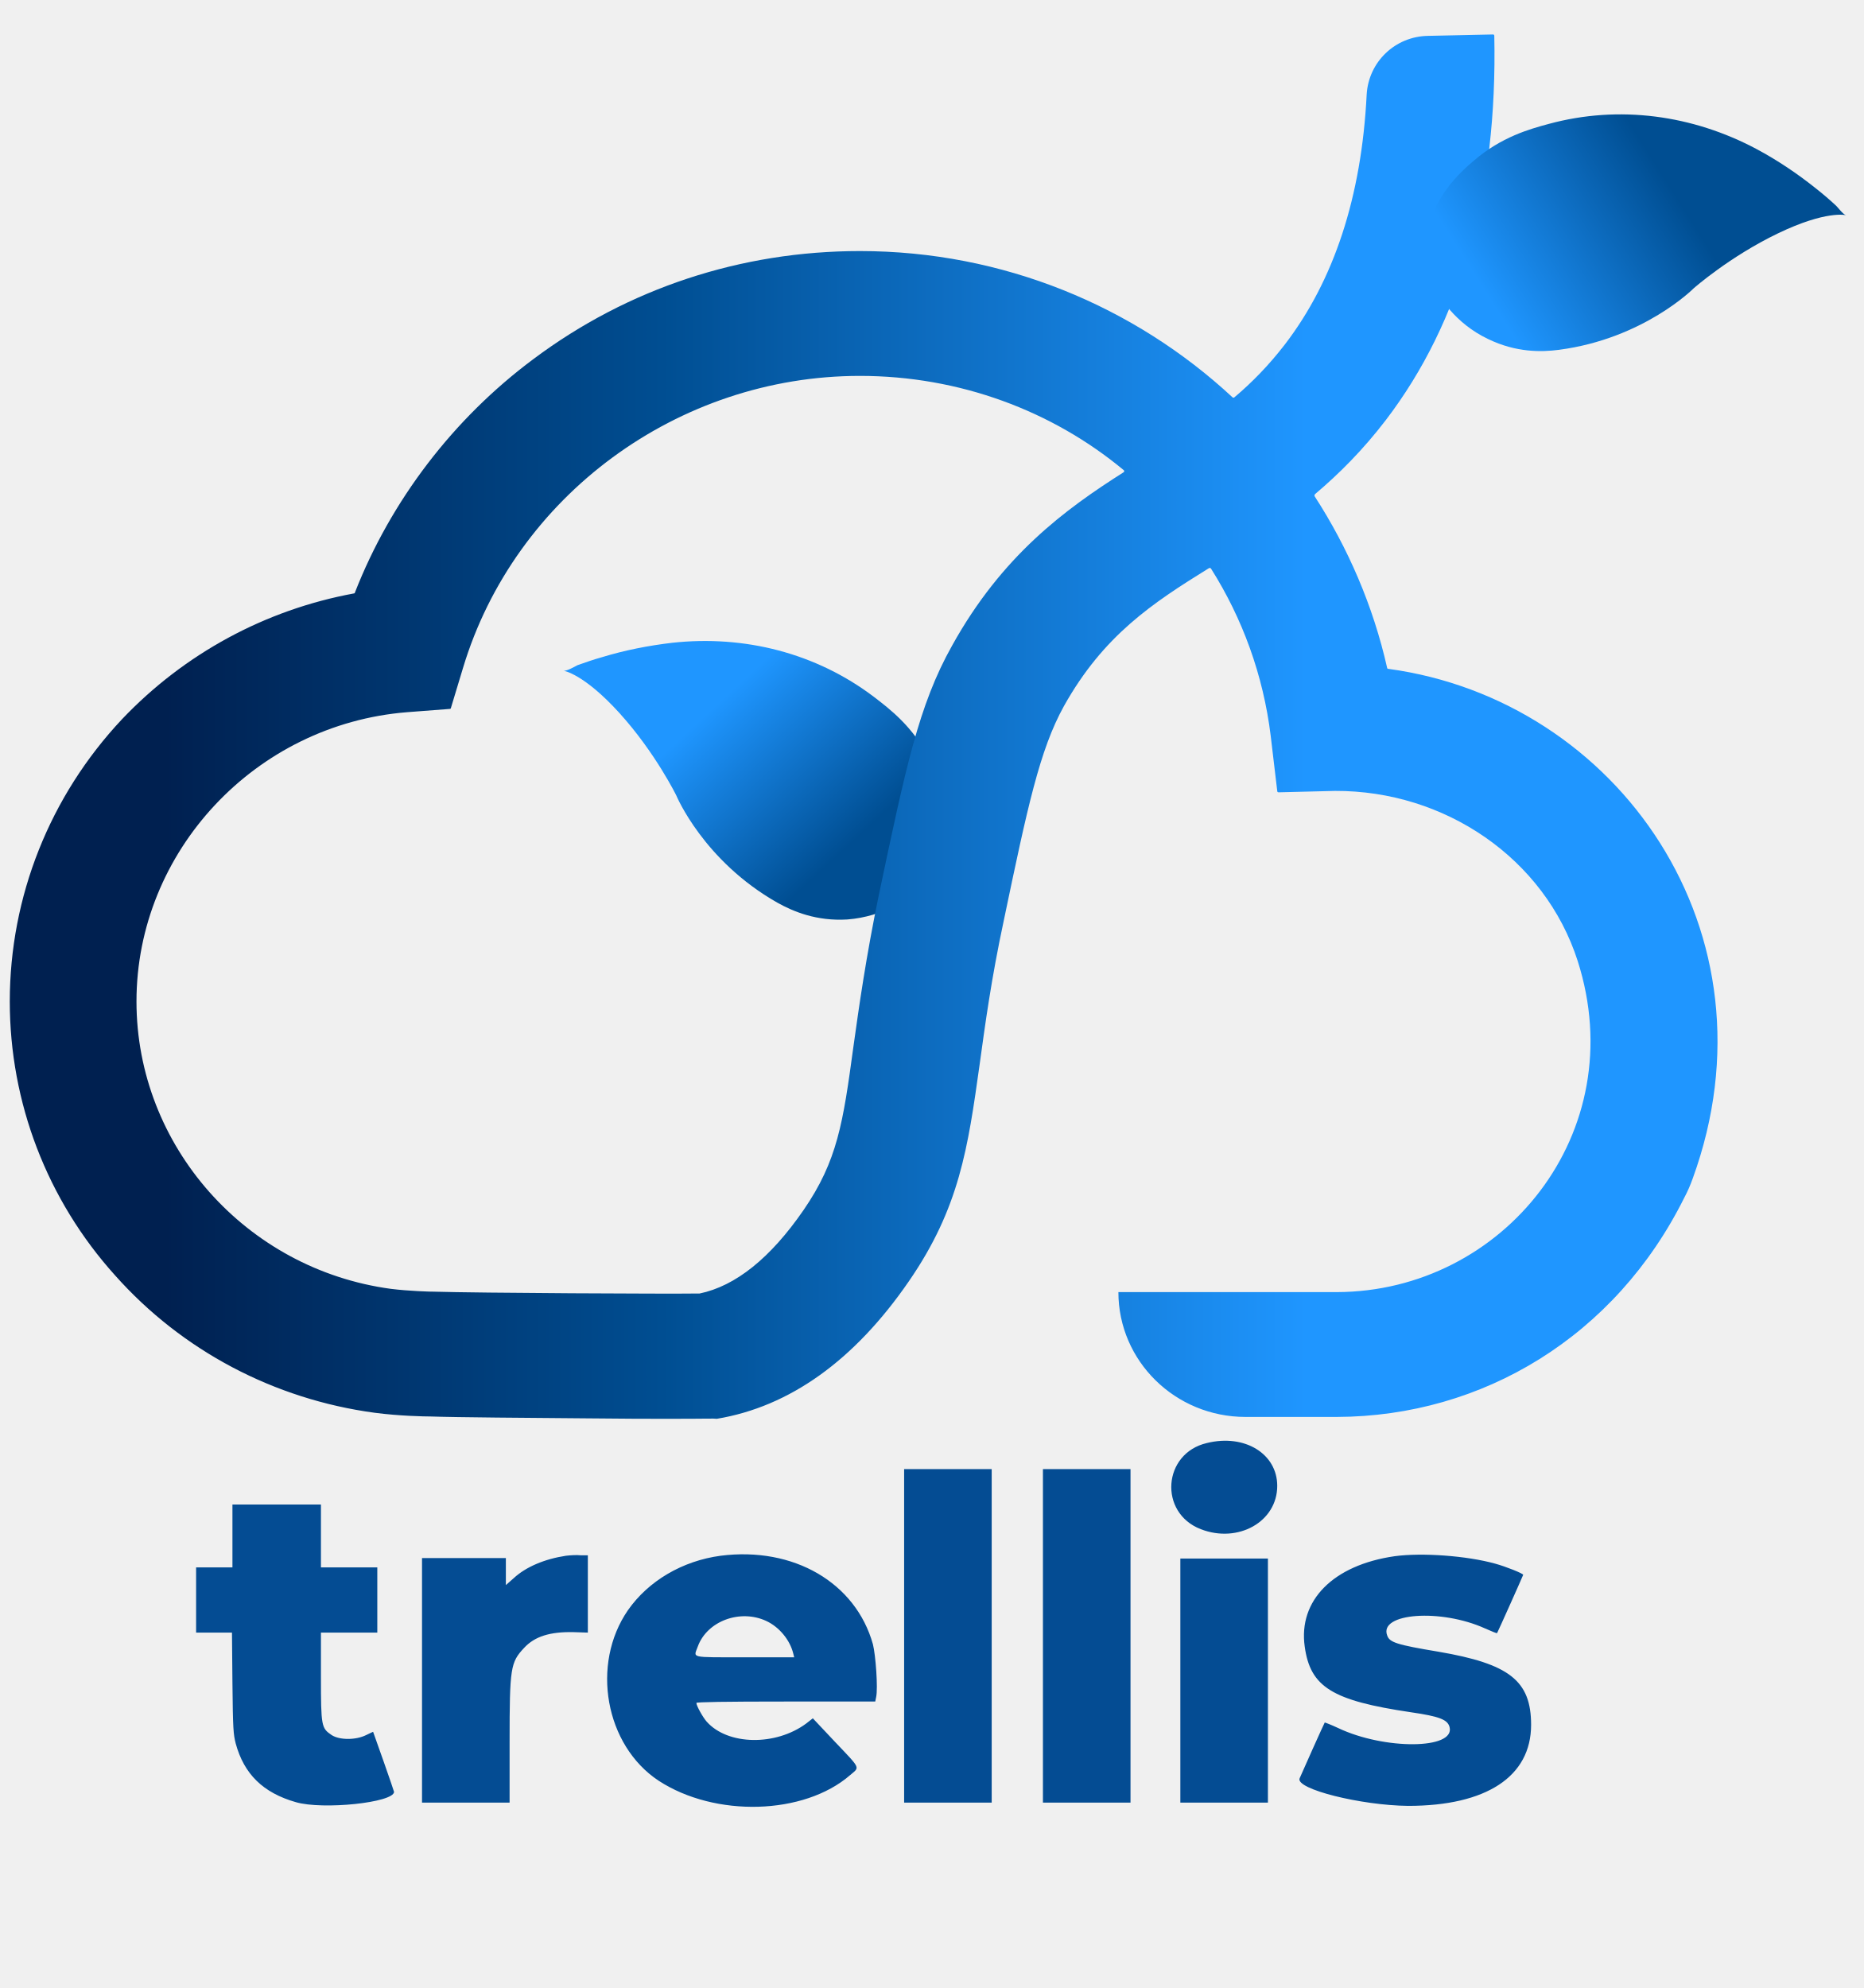
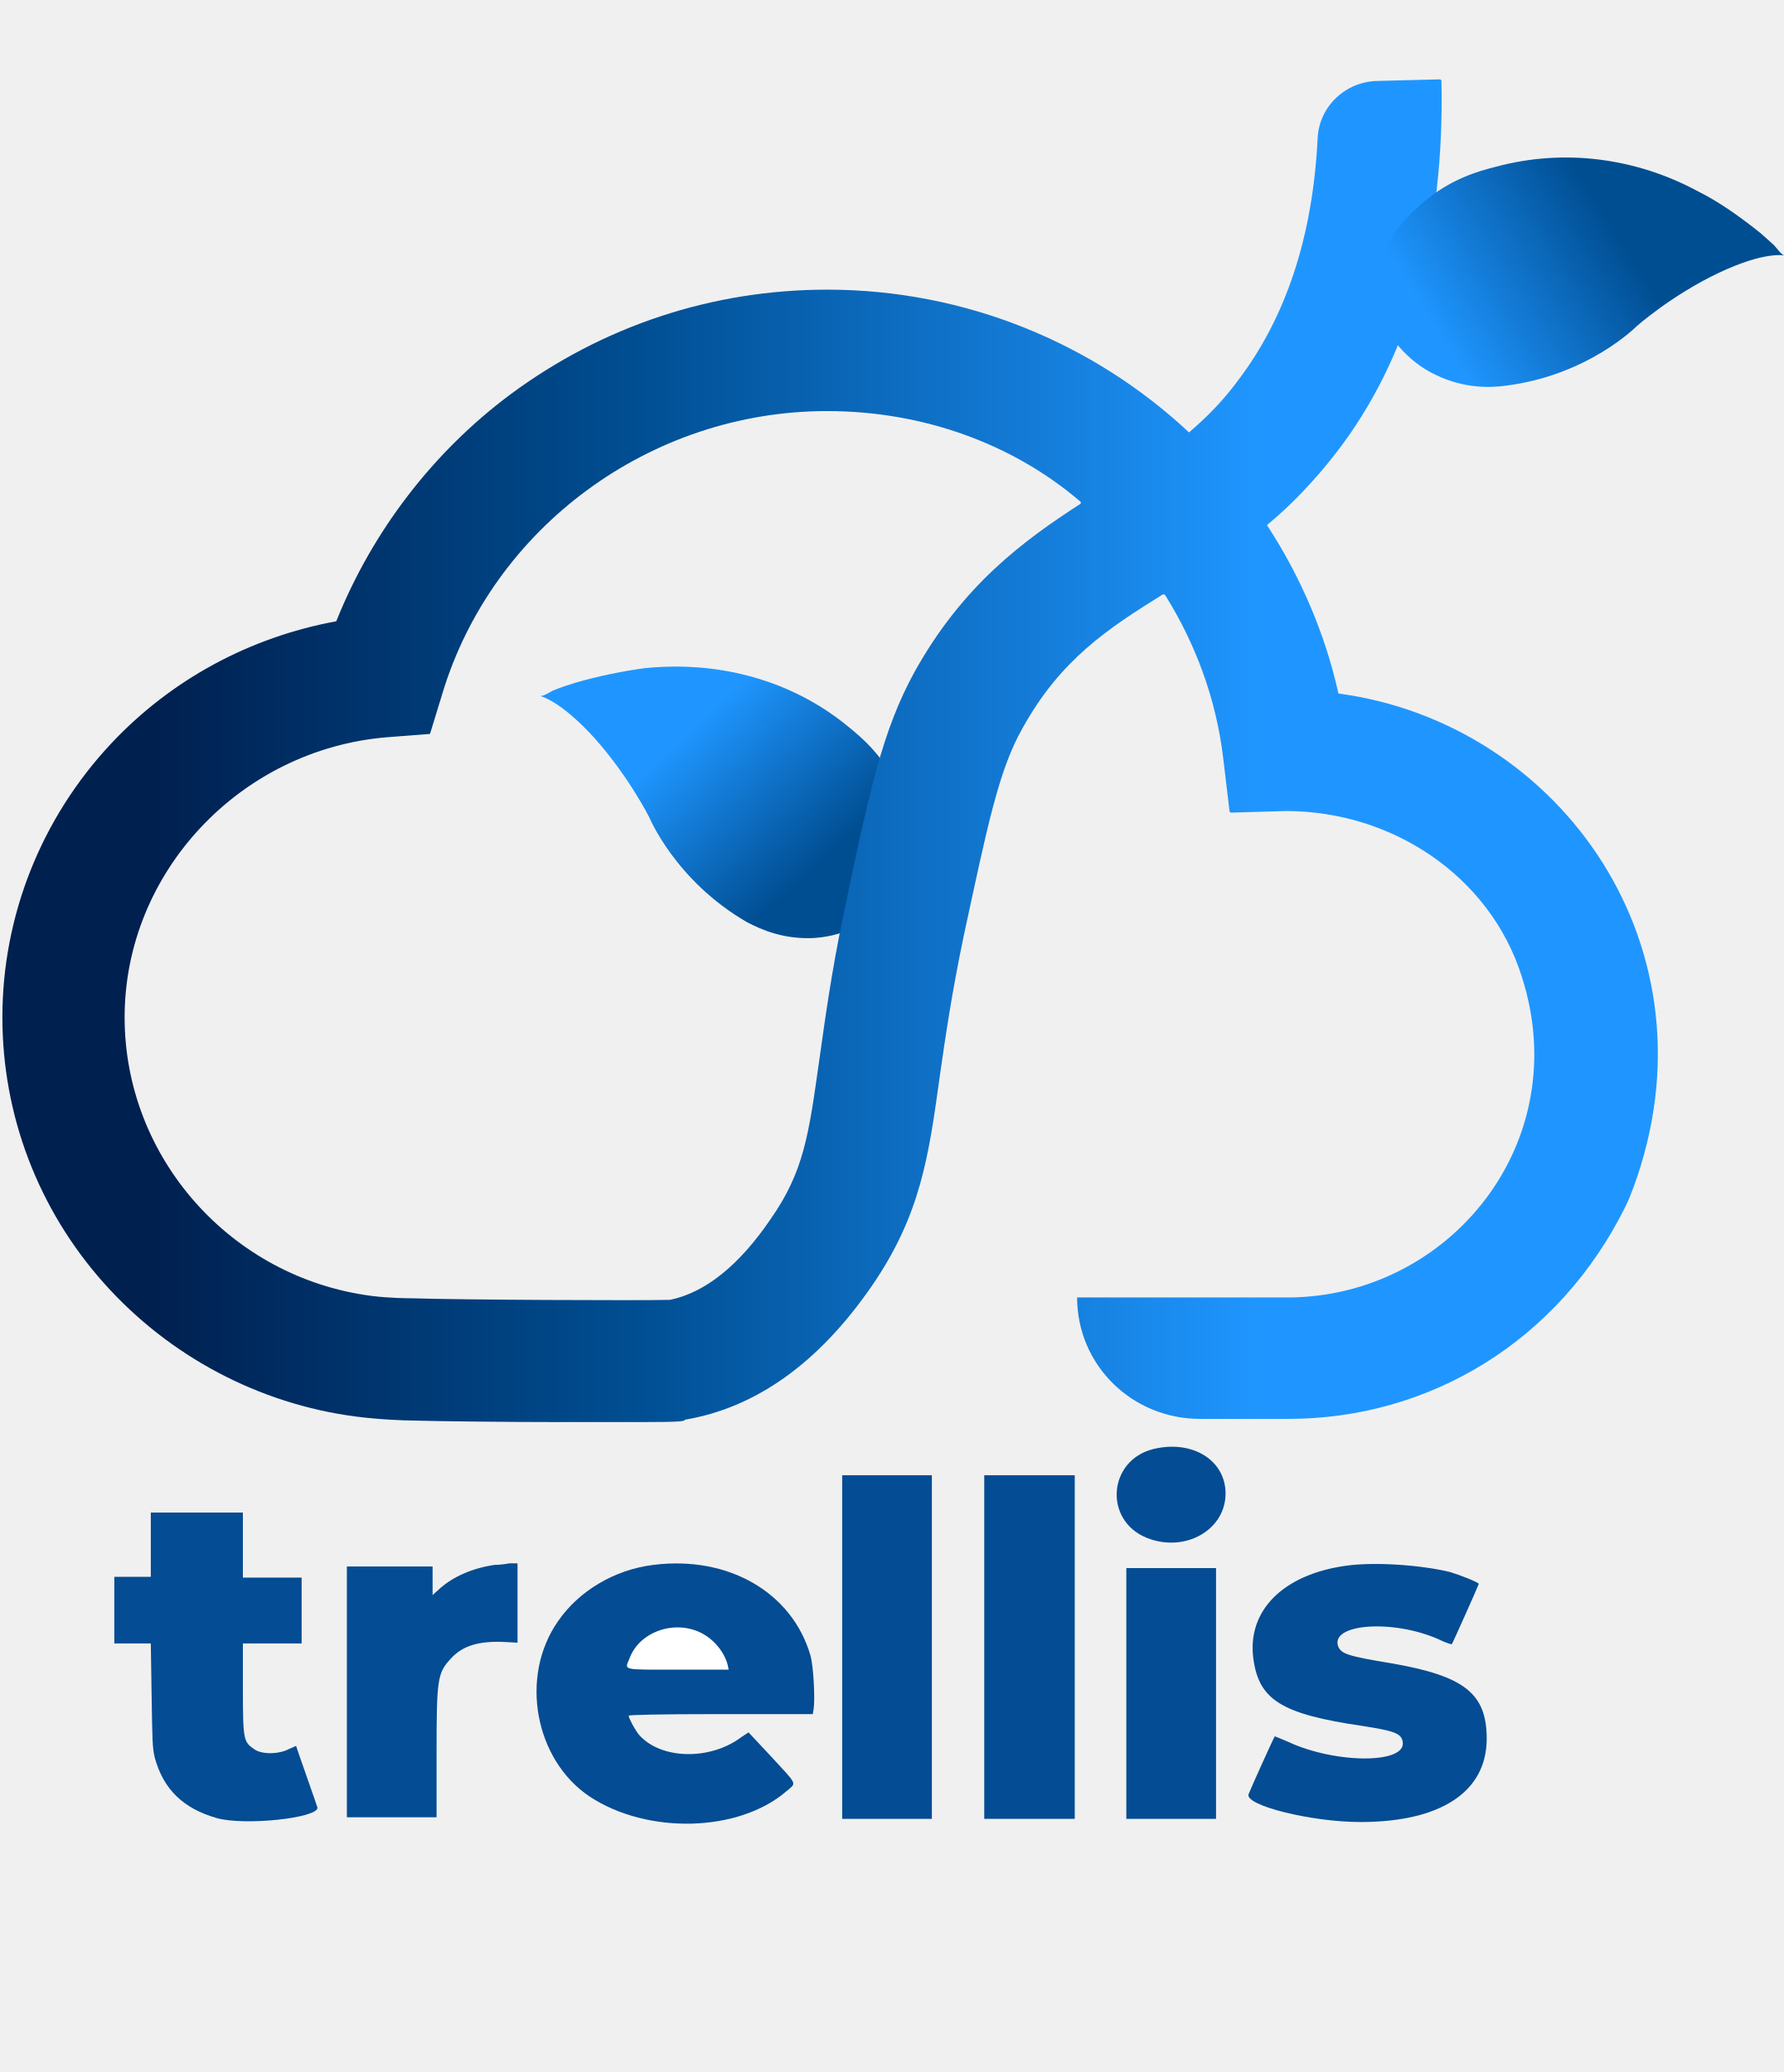
- <svg xmlns="http://www.w3.org/2000/svg" version="1.1" id="svg" x="0px" y="0px" viewBox="0 0 400 426.8" style="enable-background:new 0 0 400 426.8;" xml:space="preserve">
+ <svg xmlns="http://www.w3.org/2000/svg" version="1.1" id="Layer_1" x="0px" y="0px" viewBox="0 0 224.7 261.1" style="enable-background:new 0 0 224.7 261.1;" xml:space="preserve">
  <style type="text/css">
- 	.st0{fill-rule:evenodd;clip-rule:evenodd;fill:#044C93;}
- 	.st1{fill:url(#SVGID_1_);}
- 	.st2{fill:url(#SVGID_00000005954953039839245560000001385496562243638170_);}
- 	.st3{fill:url(#SVGID_00000070105621343969726730000011122095240498629809_);}
+ 	.st0{fill:url(#SVGID_1_);}
+ 	.st1{fill:url(#SVGID_00000150101479691314377580000015935272323893459597_);}
+ 	.st2{fill:url(#SVGID_00000014615947752801627300000012947291385689054089_);}
+ 	.st3{fill-rule:evenodd;clip-rule:evenodd;fill:#044C93;}
+ 	.st4{fill-rule:evenodd;clip-rule:evenodd;fill:#FFFFFF;}
</style>
-   <path id="path0" class="st0" d="M259.1,309.8c-9.5,2.2-10.4,15-1.3,18.5c8,3.1,16.4-1.6,16.4-9.3  C274.2,312.1,267.2,307.8,259.1,309.8 M194.1,351.1V387h9.4h9.4v-35.8v-35.8h-9.4h-9.4V351.1 M223.9,351.1V387h9.4h9.4v-35.8v-35.8  h-9.4h-9.4V351.1 M49.9,329.7v6.8H46h-3.9v7v7H46h3.8l0.1,10.8c0.1,10,0.2,11,0.7,13c1.8,6.6,5.9,10.6,12.9,12.6  c5.8,1.7,21,0.1,21.1-2.2c0-0.2-4.4-12.7-4.5-12.9c0,0-0.7,0.3-1.5,0.7c-2.2,1.1-5.7,1.1-7.4,0c-2.2-1.5-2.3-1.8-2.3-12.6v-9.4H75  H81v-7v-7H75h-6.1v-6.8V323h-9.5h-9.5V329.7 M121.5,334c-4.6,0.7-8.6,2.4-11.2,4.8l-1.7,1.5v-2.9v-2.9h-9h-9v26.2V387h9.4h9.4l0-13  c0-16,0.2-17.1,3.1-20.2c2.3-2.5,5.6-3.5,10.6-3.4l3.1,0.1v-8.3v-8.3l-1.6,0C123.8,333.8,122.4,333.9,121.5,334 M154.7,334  c-8.2,1.1-15.5,5.4-19.9,11.7c-8,11.6-4.9,29,6.6,36.6c12.1,7.9,31.2,7.4,41.1-1.2c2.1-1.8,2.4-1.2-3.2-7.1l-4.8-5.1l-1.4,1.1  c-6.6,4.9-16.9,4.7-21.4-0.4c-0.8-0.9-2.2-3.4-2.2-4c0-0.2,6.2-0.3,19.2-0.3h19.2l0.2-1c0.4-1.9-0.1-8.9-0.7-11.3  C183.7,339.8,170.4,332,154.7,334 M299.4,334.1c-13.2,1.9-20.7,9.5-19.3,19.4c1.2,8.7,5.9,11.6,22.8,14.1c6.2,0.9,7.9,1.6,8.3,3.2  c1.2,4.8-14,4.9-23.9,0.2c-1.5-0.7-2.8-1.2-2.9-1.2c-0.1,0.1-4.9,10.8-5.4,12c-0.9,2.3,13.2,5.8,23.3,5.9c16.8,0,26.4-6.3,26.4-17.4  c0-9.5-4.7-13.1-19.9-15.7c-9-1.5-10.5-2-11-3.5c-1.8-4.8,11.5-5.8,21-1.5c1.4,0.6,2.5,1.1,2.6,1c0.1-0.1,5.6-12.4,5.6-12.5  c0-0.3-3.8-1.8-6-2.4C314.9,334,305.3,333.3,299.4,334.1 M253.4,360.8V387h9.4h9.4v-26.2v-26.2h-9.4h-9.4V360.8 M164.5,348  c2.8,1.3,5.1,4.1,5.8,7l0.2,0.8h-10.6c-12,0-11,0.2-10.1-2.3C151.8,348,158.9,345.4,164.5,348" />
  <g>
-     <linearGradient id="SVGID_1_" gradientUnits="userSpaceOnUse" x1="197.887" y1="195.059" x2="142.292" y2="135.022">
+     <linearGradient id="SVGID_1_" gradientUnits="userSpaceOnUse" x1="111.739" y1="116.848" x2="80.094" y2="82.674">
      <stop offset="0.251" style="stop-color:#004E92" />
      <stop offset="0.759" style="stop-color:#1F96FF" />
    </linearGradient>
-     <path class="st1" d="M197.5,190.9L197.5,190.9c-2.1,1.8-7.7,5.9-15.6,6.5c-6.6,0.4-11.6-1.7-15-3.6c-15.9-9-21.7-23-21.7-23l0,0   c0,0-4.5-9.2-12.2-17.7c-7.7-8.5-12-9.1-12-9.1c0,0,0,0,0,0c0.7,0.1,2.4-0.9,3-1.2c1.7-0.6,3.4-1.2,5.2-1.7   c4.9-1.5,10-2.5,15.1-3.1c15.5-1.7,30.9,2.2,43.3,11.6c3.4,2.6,8.4,6.4,11.9,13.3c1.6,3.2,5.6,11,2.8,19.8   C201.2,186.6,199.1,189.3,197.5,190.9z" />
+     <path class="st0" d="M111.5,114.5L111.5,114.5c-1.2,1-4.4,3.4-8.9,3.7c-3.8,0.2-6.6-1-8.5-2C85.1,111,81.8,103,81.8,103l0,0   c0,0-2.6-5.2-7-10.1c-4.4-4.8-6.8-5.2-6.8-5.2c0,0,0,0,0,0c0.4,0.1,1.3-0.5,1.7-0.7c1-0.4,1.9-0.7,2.9-1c2.8-0.8,5.7-1.4,8.6-1.8   c8.8-0.9,17.6,1.2,24.7,6.6c1.9,1.5,4.8,3.7,6.8,7.6c0.9,1.8,3.2,6.3,1.6,11.3C113.6,112,112.4,113.6,111.5,114.5z" />
    <g>
-       <linearGradient id="SVGID_00000156573993365243293850000012712014182391760522_" gradientUnits="userSpaceOnUse" x1="2.121" y1="155.972" x2="368.771" y2="155.972">
+       <linearGradient id="SVGID_00000085241893610481180710000006972979997416611983_" gradientUnits="userSpaceOnUse" x1="0.309" y1="94.6" x2="209.007" y2="94.6">
        <stop offset="9.133510e-02" style="stop-color:#002050" />
        <stop offset="0.382" style="stop-color:#004E92" />
        <stop offset="0.759" style="stop-color:#1F96FF" />
      </linearGradient>
-       <path style="fill:url(#SVGID_00000156573993365243293850000012712014182391760522_);" d="M143.8,304.6c-4.1,0-9.9,0-18.3-0.1    c-11.8-0.1-27.4-0.2-33.1-0.4c-1.2,0-6.7-0.1-12-0.8c-21.5-2.9-41.3-13.3-55.7-29.5C10.1,257.6,2.1,236.7,2.1,215    c0-22.5,8.6-44.1,24.1-60.6C39.6,140.3,57,130.9,76,127.4c0.1,0,0.2-0.1,0.2-0.2c7.7-19.7,21.1-37.3,38.3-50.1    c20.3-15.2,44.6-23.2,70.1-23.2c30.8,0,59,11.9,80,31.4c0.1,0.1,0.3,0.1,0.4,0c3.8-3.2,7.4-6.9,10.8-11.3    c10.6-13.8,16.5-31.8,17.6-53.7c0.4-7,6.1-12.5,13.2-12.6l0,0l13.9-0.3c0.2,0,0.3,0.1,0.3,0.3c0.7,33.5-7.1,61.3-23.3,82.5    c-4.9,6.4-10,11.5-15.2,15.9c-0.1,0.1-0.1,0.3-0.1,0.4c7.2,11.1,12.6,23.6,15.6,36.9c0,0.1,0.1,0.2,0.3,0.2    c49.2,6.7,84.5,56.6,65.3,109.4c-0.5,1.4-1.1,2.8-1.8,4.1c-14.8,29.8-43.3,47-74.6,47.1h-19.6c-15.1,0-27.3-12-27.3-26.8v0    c0,0,0,0,0,0H287c35.7-0.1,63.5-34.2,51.7-71.1c-7.1-22.1-28.6-36.6-52.1-36.5h0l-12.1,0.3c-0.2,0-0.3-0.1-0.3-0.3l-1.4-11.8    c-1.6-13.1-6.1-25.3-12.8-35.9c-0.1-0.2-0.3-0.2-0.5-0.1c-12.1,7.5-22.6,14.4-31.1,29.6c-5.2,9.4-7.8,21.6-12.9,46    c-2.7,12.6-4,22.3-5.2,31c-2.5,17.8-4.3,30.7-15.2,46.5c-11.7,17-25.6,26.9-41.2,29.5C153,304.5,152.4,304.6,143.8,304.6z     M184.6,80.7c-39.1,0-74.1,25.8-85.2,62.7l-2.6,8.6c0,0.1-0.1,0.2-0.3,0.2l-9.1,0.7c-32.6,2.6-58.1,29.9-58.1,62.1    c0,31,23.5,57.5,54.6,61.7c4,0.5,8.6,0.6,8.7,0.6l0.3,0c9.9,0.3,50.6,0.5,57.2,0.4c0,0,0,0,0.1,0c7.7-1.6,15.2-7.6,22.3-17.9    c7.3-10.6,8.5-18.8,10.7-35c1.2-8.6,2.7-19.3,5.5-32.8c5.7-27,8.5-40.6,15.7-53.4c10.7-19.3,24.2-29.2,36.8-37.2    c0.2-0.1,0.2-0.4,0-0.5C225.9,88.2,206,80.7,184.6,80.7z" />
+       <path style="fill:url(#SVGID_00000085241893610481180710000006972979997416611983_);" d="M80.9,179.2c-2.3,0-5.6,0-10.4,0    c-6.7,0-15.6-0.1-18.8-0.2c-0.7,0-3.8-0.1-6.9-0.5c-12.2-1.6-23.5-7.6-31.7-16.8c-8.3-9.3-12.8-21.2-12.8-33.5    c0-12.8,4.9-25.1,13.7-34.5c7.6-8.1,17.5-13.4,28.3-15.4c0.1,0,0.1-0.1,0.1-0.1C46.9,67,54.5,57,64.3,49.7    c11.6-8.6,25.4-13.2,39.9-13.2c17.5,0,33.6,6.8,45.5,17.9c0.1,0.1,0.2,0.1,0.2,0c2.1-1.8,4.2-3.9,6.1-6.5c6-7.9,9.4-18.1,10-30.5    c0.2-4,3.5-7.1,7.5-7.2l0,0l7.9-0.2c0.1,0,0.2,0.1,0.2,0.2c0.4,19.1-4,34.9-13.3,46.9c-2.8,3.6-5.7,6.6-8.6,9    c-0.1,0.1-0.1,0.1,0,0.2c4.1,6.3,7.2,13.4,8.9,21c0,0.1,0.1,0.1,0.1,0.1c28,3.8,48.1,32.2,37.1,62.2c-0.3,0.8-0.6,1.6-1,2.4    c-8.4,17-24.7,26.8-42.5,26.8h-11.1c-8.6,0-15.5-6.8-15.5-15.3v0c0,0,0,0,0,0h26.6c20.3-0.1,36.2-19.5,29.4-40.5    c-4-12.6-16.3-20.8-29.7-20.8h0l-6.9,0.2c-0.1,0-0.2-0.1-0.2-0.2l-0.8-6.7c-0.9-7.5-3.5-14.4-7.3-20.5c-0.1-0.1-0.2-0.1-0.3-0.1    c-6.9,4.3-12.9,8.2-17.7,16.9c-3,5.3-4.4,12.3-7.4,26.2c-1.5,7.2-2.3,12.7-3,17.6c-1.4,10.1-2.4,17.5-8.6,26.5    c-6.7,9.7-14.6,15.3-23.5,16.8C86.2,179.1,85.9,179.2,80.9,179.2z M104.2,51.8c-22.3,0-42.2,14.7-48.5,35.7l-1.5,4.9    c0,0.1-0.1,0.1-0.2,0.1l-5.2,0.4c-18.5,1.5-33.1,17-33.1,35.3c0,17.7,13.4,32.8,31.1,35.1c2.3,0.3,4.9,0.3,4.9,0.3l0.2,0    c5.7,0.2,28.8,0.3,32.5,0.2c0,0,0,0,0,0c4.4-0.9,8.7-4.3,12.7-10.2c4.2-6,4.8-10.7,6.1-19.9c0.7-4.9,1.5-11,3.1-18.6    c3.2-15.4,4.9-23.1,8.9-30.4c6.1-11,13.8-16.6,20.9-21.2c0.1-0.1,0.1-0.2,0-0.3C127.7,56,116.4,51.8,104.2,51.8z" />
    </g>
-     <linearGradient id="SVGID_00000118359334855246837830000014237319749001141152_" gradientUnits="userSpaceOnUse" x1="377.052" y1="26.914" x2="300.904" y2="75.011">
+     <linearGradient id="SVGID_00000065753677325980273490000009460574888306775428_" gradientUnits="userSpaceOnUse" x1="213.72" y1="21.139" x2="170.377" y2="48.516">
      <stop offset="0.251" style="stop-color:#004E92" />
      <stop offset="0.759" style="stop-color:#1F96FF" />
    </linearGradient>
-     <path style="fill:url(#SVGID_00000118359334855246837830000014237319749001141152_);" d="M307.5,61L307.5,61   c1.3,2.5,4.8,8.4,12,11.8c6,2.9,11.4,2.8,15.2,2.3c18.2-2.4,28.9-13.2,28.9-13.2l0,0c0,0,7.7-6.8,18.1-11.8   c10.4-5,14.6-3.9,14.6-3.9c0,0,0,0,0,0c-0.7-0.2-1.8-1.8-2.3-2.2c-1.3-1.2-2.7-2.4-4.1-3.5c-4-3.2-8.3-6.1-12.8-8.5   c-13.7-7.3-29.5-9.5-44.6-5.4c-4.1,1.1-10.2,2.8-16.1,7.9c-2.7,2.3-9.4,8.1-10.2,17.3C305.8,55.6,306.8,59,307.5,61z" />
+     <path style="fill:url(#SVGID_00000065753677325980273490000009460574888306775428_);" d="M174.2,40.6L174.2,40.6   c0.7,1.4,2.7,4.8,6.8,6.7c3.4,1.6,6.5,1.6,8.7,1.3c10.4-1.3,16.5-7.5,16.5-7.5l0,0c0,0,4.4-3.9,10.3-6.7c5.9-2.8,8.3-2.2,8.3-2.2   c0,0,0,0,0,0c-0.4-0.1-1-1-1.3-1.3c-0.8-0.7-1.5-1.4-2.3-2c-2.3-1.8-4.7-3.5-7.3-4.8c-7.8-4.2-16.8-5.4-25.4-3.1   c-2.4,0.6-5.8,1.6-9.2,4.5c-1.5,1.3-5.4,4.6-5.8,9.8C173.2,37.5,173.7,39.4,174.2,40.6z" />
  </g>
+   <path class="st3" d="M145.3,182.6c-5.7,1.4-6.3,9-0.8,11.2c4.8,1.9,9.9-1,9.9-5.6C154.4,184,150.2,181.4,145.3,182.6" />
+   <polyline class="st3" points="106.1,207.5 106.1,229.2 111.7,229.2 117.4,229.2 117.4,207.5 117.4,185.9 111.7,185.9 106.1,185.9   106.1,207.5 " />
+   <polyline class="st3" points="124,207.5 124,229.2 129.7,229.2 135.4,229.2 135.4,207.5 135.4,185.9 129.7,185.9 124,185.9   124,207.5 " />
+   <path class="st3" d="M19,194.6v4.1h-2.3h-2.3v4.2v4.2h2.3H19l0.1,6.5c0.1,6,0.1,6.6,0.4,7.9c1.1,4,3.6,6.4,7.8,7.6  c3.5,1,12.7,0,12.7-1.3c0-0.1-2.7-7.7-2.7-7.8c0,0-0.4,0.2-0.9,0.4c-1.3,0.7-3.5,0.7-4.4,0c-1.3-0.9-1.4-1.1-1.4-7.6v-5.7h3.7h3.7  V203v-4.2h-3.7h-3.7v-4.1v-4.1h-5.7H19V194.6" />
+   <path class="st3" d="M62.3,197.2c-2.8,0.4-5.2,1.5-6.8,2.9l-1,0.9v-1.8v-1.8h-5.4h-5.4v15.8v15.8h5.7H55l0-7.9  c0-9.7,0.1-10.3,1.9-12.2c1.4-1.5,3.4-2.1,6.4-2l1.9,0.1v-5v-5l-1,0C63.7,197.1,62.8,197.2,62.3,197.2" />
+   <path class="st3" d="M82.3,197.2c-4.9,0.6-9.4,3.3-12,7.1c-4.9,7-2.9,17.5,4,22.1c7.3,4.8,18.8,4.5,24.8-0.7  c1.3-1.1,1.4-0.7-1.9-4.3l-2.9-3.1l-0.9,0.6c-4,3-10.2,2.8-12.9-0.3c-0.5-0.6-1.3-2.1-1.3-2.4c0-0.1,3.7-0.2,11.6-0.2h11.6l0.1-0.6  c0.2-1.2,0-5.4-0.4-6.8C99.8,200.7,91.8,196,82.3,197.2" />
+   <path class="st3" d="M169.6,197.3c-8,1.1-12.5,5.7-11.7,11.7c0.7,5.2,3.5,7,13.8,8.5c3.8,0.6,4.8,0.9,5,1.9  c0.7,2.9-8.4,2.9-14.4,0.1c-0.9-0.4-1.7-0.7-1.7-0.7c-0.1,0.1-3,6.5-3.3,7.3c-0.5,1.4,7.9,3.5,14.1,3.5c10.1,0,15.9-3.8,15.9-10.5  c0-5.7-2.8-7.9-12-9.5c-5.5-0.9-6.3-1.2-6.7-2.1c-1.1-2.9,6.9-3.5,12.7-0.9c0.8,0.4,1.5,0.6,1.6,0.6c0.1-0.1,3.4-7.5,3.4-7.6  c0-0.2-2.3-1.1-3.6-1.5C179,197.2,173.2,196.8,169.6,197.3" />
+   <polyline class="st3" points="141.9,213.4 141.9,229.2 147.5,229.2 153.2,229.2 153.2,213.4 153.2,197.6 147.5,197.6 141.9,197.6   141.9,213.4 " />
+   <path class="st4" d="M88.2,205.7c1.7,0.8,3.1,2.5,3.5,4.2l0.1,0.5h-6.4c-7.2,0-6.7,0.1-6.1-1.4C80.5,205.7,84.8,204.1,88.2,205.7" />
</svg>
